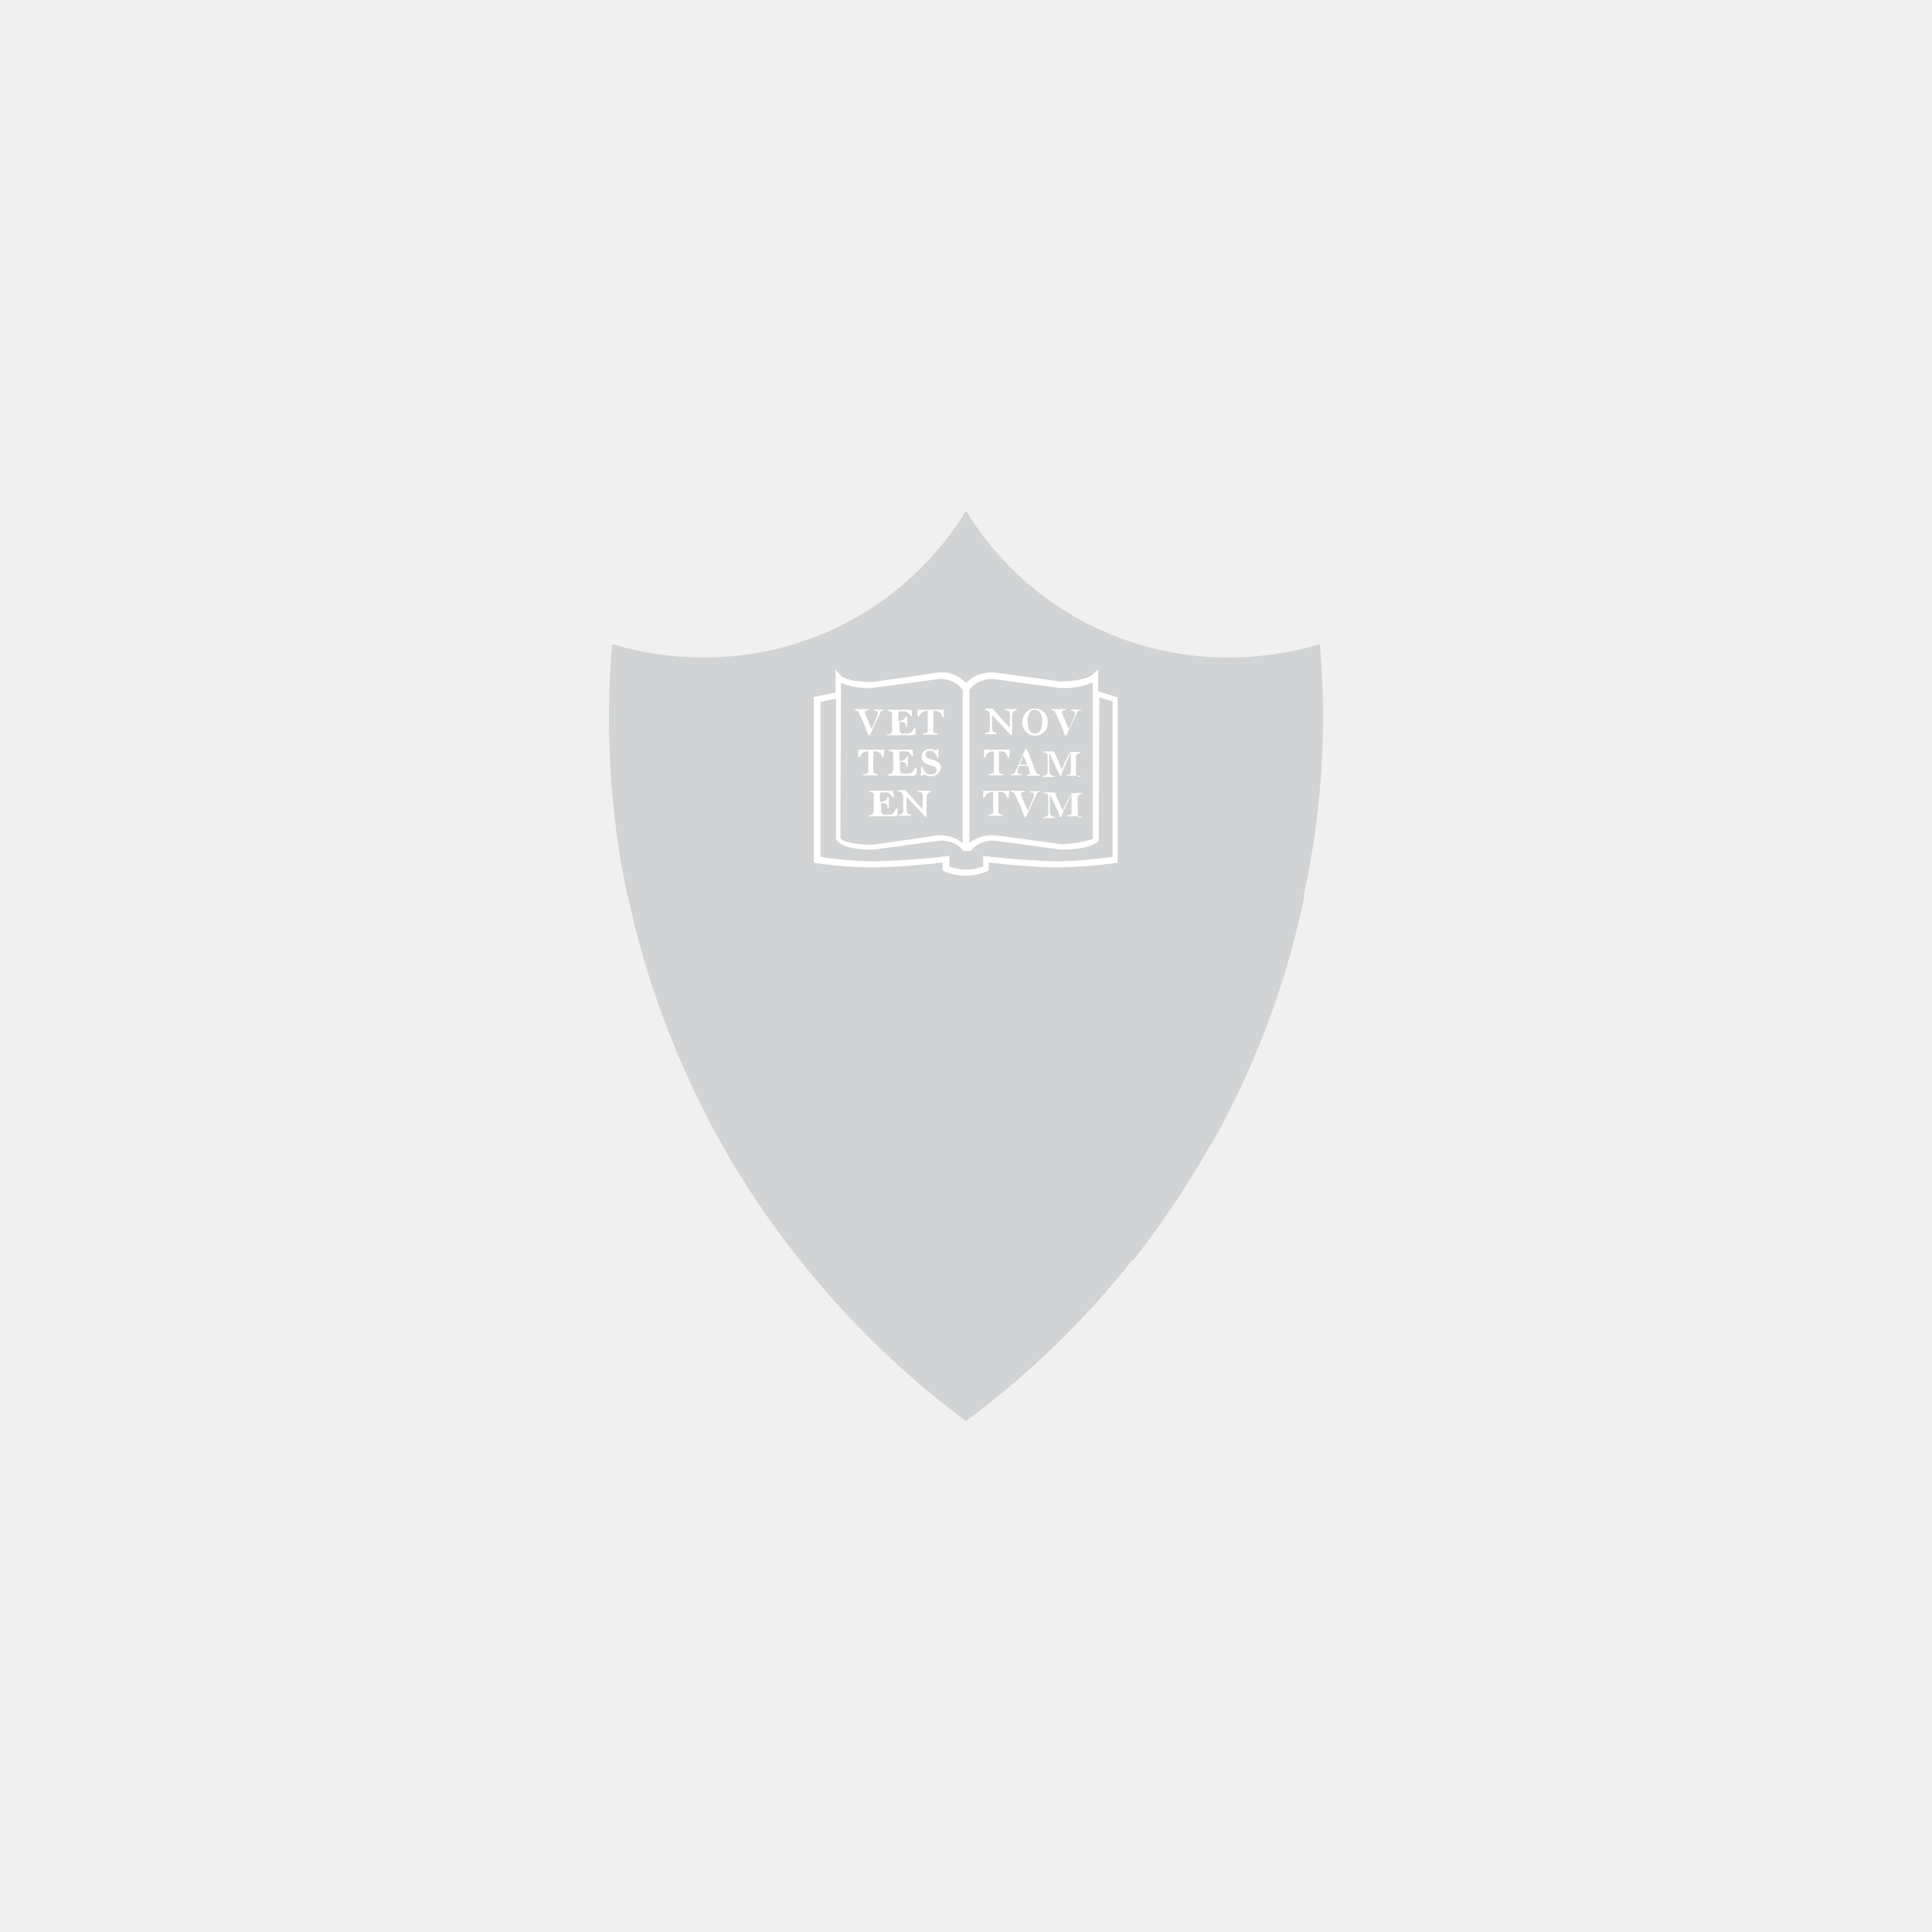
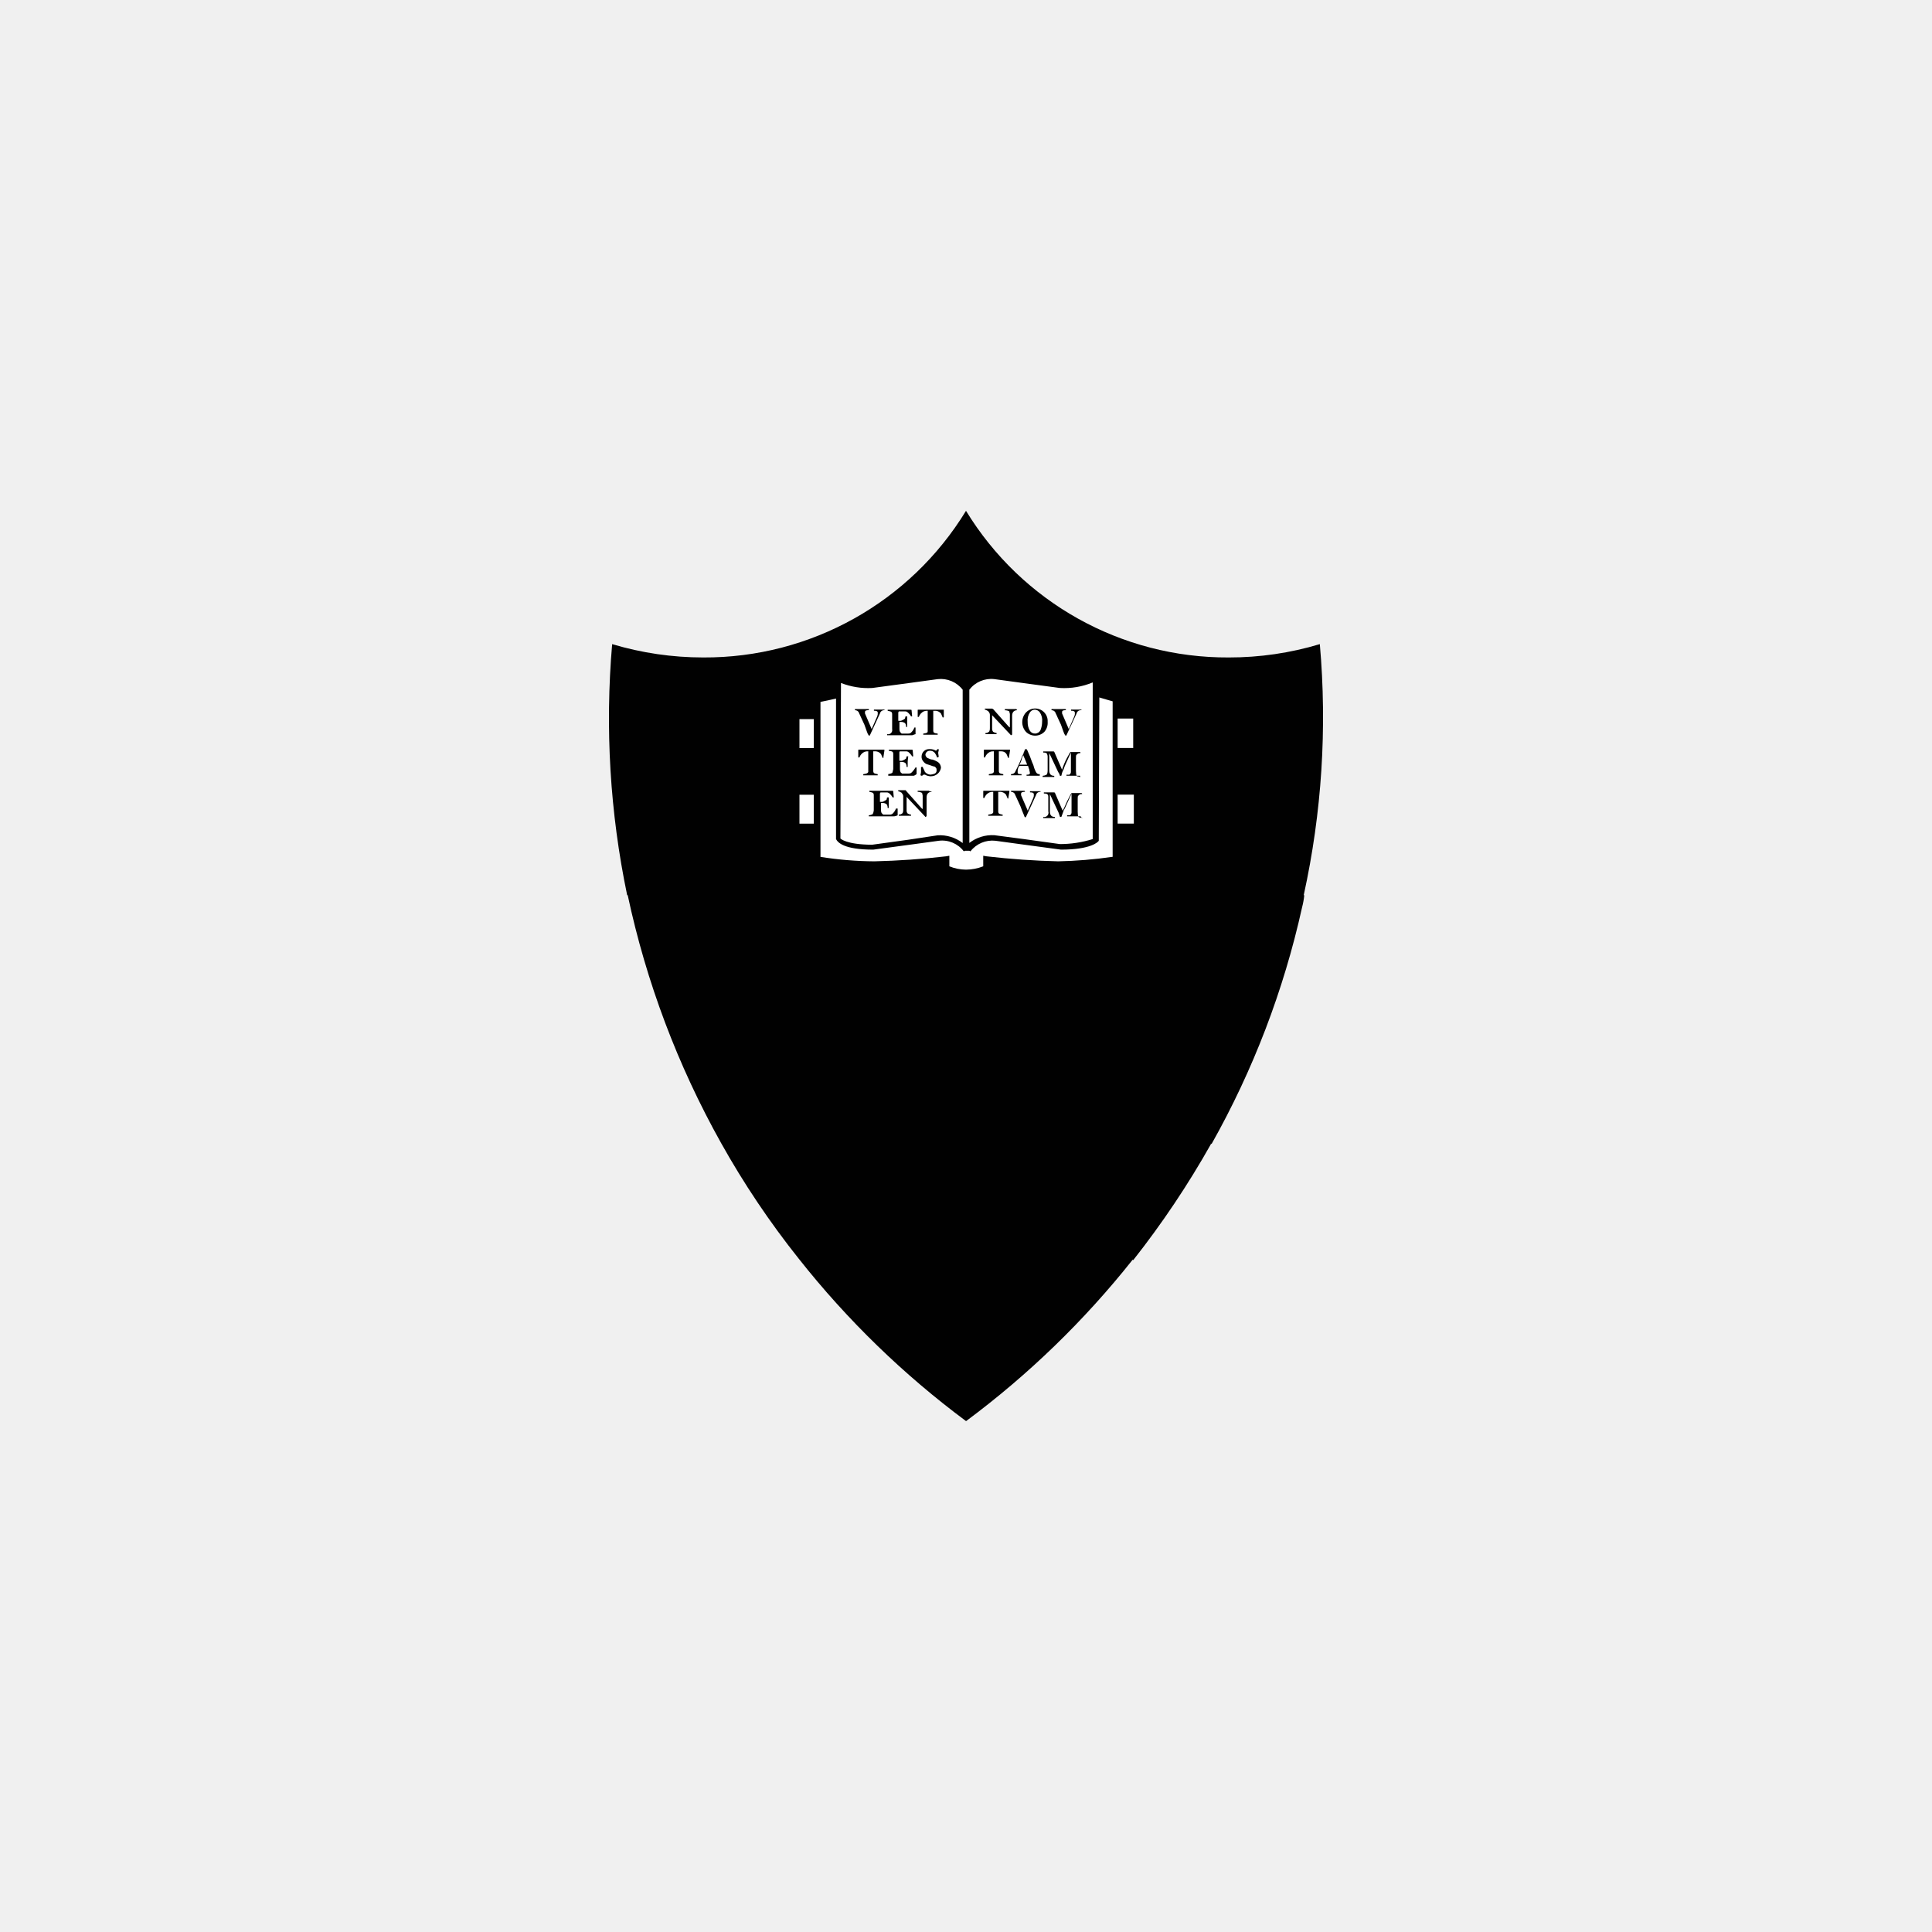
<svg xmlns="http://www.w3.org/2000/svg" id="Layer_1" data-name="Layer 1" viewBox="0 0 1000 1000">
  <defs>
-     <style>.cls-1{fill:#d1d3d4;}.cls-2{fill:#fff;}</style>
+     <style>.cls-1{fill:#010101;}.cls-2{fill:#fff;}</style>
  </defs>
  <path class="cls-1" d="M683.14,333.4A162.75,162.75,0,0,1,636,340.3a158.37,158.37,0,0,1-136-75.9,158.39,158.39,0,0,1-136,75.9,164.21,164.21,0,0,1-47.15-6.9,448.45,448.45,0,0,0,7.77,129.94h.28a458.69,458.69,0,0,0,48.3,128.23,442.79,442.79,0,0,0,40.29,60l0,0a460.1,460.1,0,0,0,86.54,84A460.61,460.61,0,0,0,586.28,652l.26.26a466.41,466.41,0,0,0,40.25-60.09l-.1-.1a1.62,1.62,0,0,1,.1-.18l.29.28a446,446,0,0,0,46.86-122.47,41,41,0,0,0,1.15-6.33h-.29A429.32,429.32,0,0,0,683.14,333.4Z" />
-   <path class="cls-1" d="M586.54,386.87V371.92h-9.2V361.28l-9.48-2.58H567v-8.92s-3.16,4-18.4,4c-14.37,0-22.71-4.6-33.92-4.6a15.85,15.85,0,0,0-14.38,6.32v3.74H500v-3.74a15.57,15.57,0,0,0-14.38-6.32c-11.5,0-19.83,4.6-33.92,4.6-14.95,0-17.83-4-17.83-4v9.49h-.57L423,361.57v10.64h-9.2v15H423v24.15h-9.2v14.95H423v18.4a203.29,203.29,0,0,0,29.61,2.3c16.68,0,26.45-2.3,37.38-2.59V449a24.73,24.73,0,0,0,10.34,2.3,27.17,27.17,0,0,0,10.64-2.3v-4.6c10.93.29,20.41,2.59,37.38,2.59a253.9,253.9,0,0,0,29.32-2.3v-18.4h9.2V411.31h-9.2V387.16h8.91Z" />
-   <path class="cls-2" d="M568.43,357.83v-11.5l-2.87,2.88s-3.45,3.45-17.25,3.45l-18.69-2.59-15.24-2A18.8,18.8,0,0,0,500,353.52a17.29,17.29,0,0,0-14.38-5.46l-15.23,2.3L451.71,353c-13.51,0-16.39-3.17-16.39-3.17l-2.87-3.45v12.08l-11.22,2.3v85.67l1.44.29a205.17,205.17,0,0,0,29.61,2.3c12.08-.29,23.87-1.15,35.65-2.59v4l.87.57a28.5,28.5,0,0,0,10.92,2.3,30,30,0,0,0,11.21-2.3l.86-.57v-4c11.79,1.44,23.87,2.3,35.65,2.59a251.89,251.89,0,0,0,29.62-2.3l1.43-.29V361Zm-66.7-.86a14.31,14.31,0,0,1,12.94-5.46l14.66,2,19.26,2.59a38.46,38.46,0,0,0,17-2.88v81.08a56.7,56.7,0,0,1-17,2.59l-18.68-2.59-15.24-2a19.31,19.31,0,0,0-12.94,4Zm-66.41-3.45a38.72,38.72,0,0,0,16.1,2.59l19.26-2.59,14.67-2A14.3,14.3,0,0,1,498.28,357v79.35a19.29,19.29,0,0,0-12.93-4l-15.24,2.3-18.69,2.58C437.91,437.18,435,434,435,434c0-.57.29-75,.29-80.5Zm140.3,90a225.26,225.26,0,0,1-27.89,2.3q-18.54-.44-37.09-2.59l-1.72-.29v5.46a24.57,24.57,0,0,1-8.91,1.73,23.1,23.1,0,0,1-8.63-1.73v-5.46l-1.72.29q-18.54,2.16-37.09,2.59a183.44,183.44,0,0,1-27.89-2.3V363.3c1.44-.29,5.75-1.15,8.05-1.73v72.74c.87,1.72,4,5.46,19.27,5.46l19.26-2.59,14.66-2a14.06,14.06,0,0,1,12.94,5.46l.57-.29h2.3l.58.29a14.32,14.32,0,0,1,12.93-5.46l14.67,2,19.26,2.59c15.52,0,19.26-4,19.55-4.6L569,361c2,.57,5.75,1.72,6.9,2v80.5Z" />
-   <path class="cls-2" d="M457.75,367.61a2.18,2.18,0,0,0-2.3,1.72l-5.18,11.22-.29.28c-.28,0-.28-.28-.57-.57s-.86-2-2-5.18l-1.73-3.73c-.57-1.44-1.15-2.3-1.15-2.59a2.17,2.17,0,0,0-2-1.15V367h7.19v.58c-.58,0-2,0-2,.86v.86l3.45,8.05,2.88-6.61a3.6,3.6,0,0,0,.29-1.72c0-.87-.58-1.15-2-1.15v-.58h5.47v.29Z" />
-   <path class="cls-2" d="M472.12,380.55H459.18V380a2.15,2.15,0,0,0,2.59-2.59v-7.76c0-1.44-.86-1.44-2.3-1.72v-.58h11.79c.29,0,.57,0,.57.29l.29,3.16h-.57a7.83,7.83,0,0,0-2-2.3,1.7,1.7,0,0,0-1.15-.29h-3.16l-.29.58v4.31h.58a2.16,2.16,0,0,0,1.44-.29,5.83,5.83,0,0,0,1.43-.86c0-.29.29-.86.29-1.15h.86v5.46H469c0-1.15-.29-2-1.15-2.3a2.66,2.66,0,0,0-1.44-.28h-.86v3.45a3.6,3.6,0,0,0,.29,1.72c.28.29.57.58.86.86h3.16a2.66,2.66,0,0,0,1.44-.28,6.67,6.67,0,0,0,2-2.88h.58V380C472.7,380.26,472.7,380.55,472.12,380.55Z" />
-   <path class="cls-2" d="M488.22,371.35h-.29c-.28-.58-.57-1.44-.86-2a3.84,3.84,0,0,0-2.59-1.43h-1.43V378c0,1.44.57,1.44,2.3,1.72v.58h-7.48v-.58c2-.28,2.3-.57,2.3-1.15V367.9a5,5,0,0,0-2,.28,5.09,5.09,0,0,0-2.59,2.88H475v-3.45c0-.29,0-.29.28-.29h13.23v4C488.51,371.06,488.51,371.35,488.22,371.35Z" />
-   <path class="cls-2" d="M457.17,392.33h-.29c-.28-.57-.57-1.43-.86-2a3.89,3.89,0,0,0-2.59-1.44H452V399c0,1.43.86,1.43,2.3,1.72v.58h-7.48v-.58c2-.29,2.3-.57,2.59-1.15V388.88a4.82,4.82,0,0,0-2,.29,5.09,5.09,0,0,0-2.59,2.88h-.58v-3.74c0-.29,0-.29.29-.29h13.23v.58l-.58,3.73C457.46,392.05,457.46,392.33,457.17,392.33Z" />
-   <path class="cls-2" d="M472.7,401.53H459.76v-.86a5.45,5.45,0,0,0,2-.57c.29-.29.29-.87.58-2v-7.76c0-1.44-.58-1.44-2.3-1.72v-.29a.28.28,0,0,1,.28-.29h11.5c.29,0,.58,0,.58.29l.29,3.16h-.58a7.8,7.8,0,0,0-2-2.3,1.72,1.72,0,0,0-1.15-.29H465.8s-.29,0-.29.58v4.31h.57a2.14,2.14,0,0,0,1.44-.29,5.92,5.92,0,0,0,1.44-.86c0-.29.29-.86.29-1.15h.86c0,.58-.29,1.73-.29,2.88v2.58h-.57c0-1.15-.29-2-1.15-2.3a2.68,2.68,0,0,0-1.44-.28h-.86v3.45a3.71,3.71,0,0,0,.28,1.72c0,.29.58.58.87.86h3.16a2.68,2.68,0,0,0,1.44-.28,11.58,11.58,0,0,0,2.3-2.88h.57v3.45C473.27,401.53,473,401.53,472.7,401.53Z" />
-   <path class="cls-2" d="M481.9,401.82a6.63,6.63,0,0,1-3.17-.86h-.57c-.29,0-.58.29-.86.57a1.09,1.09,0,0,1-.87-.28c0-.29.29-1.15.29-1.73v-2.3c0-.29.29-.29.58-.29h.28c.29.87.87,1.73,1.15,2.59a4,4,0,0,0,2.88,1.44,6.72,6.72,0,0,0,2.3-.58,1.73,1.73,0,0,0,.86-1.72c0-.58,0-.86-.29-1.15a1.56,1.56,0,0,0-1.43-.86c-.58-.29-2.59-.87-3.45-1.15a4.29,4.29,0,0,1-1.73-1.44,3.55,3.55,0,0,1-.86-2.59,3.87,3.87,0,0,1,4-3.74h.29a5.74,5.74,0,0,1,3.16.87l.87-.87c.28,0,.57,0,.57.29,0,.58-.29,1.15-.29,1.73,0,.28.29,1.72.29,2-.29,0-.29.29-.57.29h-.29a8.68,8.68,0,0,0-1.15-2.3,3.11,3.11,0,0,0-2.59-1.15,2.22,2.22,0,0,0-2.3,2h0a2.15,2.15,0,0,0,1.73,2,4.11,4.11,0,0,0,2,.58,12.84,12.84,0,0,1,2,.86,3.72,3.72,0,0,1,2.3,3.45,5.22,5.22,0,0,1-5.17,4.31Z" />
-   <path class="cls-2" d="M462.63,422.52H449.7V422a5.33,5.33,0,0,0,2-.58,5.26,5.26,0,0,0,.57-2V411.6c0-1.44-.86-1.44-2.3-1.73v-.57h11.79c.29,0,.58,0,.58.28l.28,3.17h-.57a7.69,7.69,0,0,0-2-2.3,1.73,1.73,0,0,0-1.15-.29h-3.17l-.28.57v4.32H456a2.14,2.14,0,0,0,1.44-.29,6.89,6.89,0,0,0,1.44-.86c0-.29.28-.87.28-1.15h.87v5.46h-.58c0-1.15-.29-2-1.15-2.3a2.56,2.56,0,0,0-1.44-.29H456v3.45a3.64,3.64,0,0,0,.29,1.73c.29.28.57.57.86.86h3.16a2.56,2.56,0,0,0,1.44-.29,6.5,6.5,0,0,0,2-2.87h.87V422C463.21,422.52,463.21,422.52,462.63,422.52Z" />
-   <path class="cls-2" d="M482.18,409.87c-1.43,0-2.58.86-2.58,2.88v9.77c-.29,0-.29.29-.58.29a.28.28,0,0,1-.29-.29l-9.48-10.06v7.19a2.16,2.16,0,0,0,.57,1.43,4.08,4.08,0,0,0,1.73.58v.57h-6.33v-.57a2.62,2.62,0,0,0,2-.86,3.64,3.64,0,0,0,.29-1.73v-6.9a2.26,2.26,0,0,0-.57-1.44c-.29-.28-.29-.57-.58-.57-.57-.29-.86-.58-1.44-.58V409h3.74a.28.28,0,0,1,.29.29l6.9,7.76c.57.57,1.15,1.44,1.72,1.72v-6.9c0-.57-.28-.86-.28-1.43a4.44,4.44,0,0,0-2.3-.58v-.57h6v.28C482.18,409.58,482.18,409.58,482.18,409.87Z" />
-   <path class="cls-2" d="M526.46,367.61c-1.44,0-2.59.86-2.59,2.87v9.78c-.29,0-.29.29-.58.29a.28.28,0,0,1-.28-.29l-9.49-10.06v7.18a2.23,2.23,0,0,0,.57,1.44,4.08,4.08,0,0,0,1.73.58V380h-5.75v-.57a2.59,2.59,0,0,0,2-.87,3.6,3.6,0,0,0,.29-1.72v-6.9a2.19,2.19,0,0,0-.58-1.44c-.28-.29-.28-.57-.57-.57-.58-.29-.86-.58-1.44-.58v-.57h3.74c.29,0,.29.28.57.28l6.9,7.77c.58.57,1.15,1.43,1.73,1.72v-6.9c0-.57-.29-.86-.29-1.44a4.55,4.55,0,0,0-2.3-.57V367h6v.29A.28.28,0,0,1,526.46,367.61Z" />
-   <path class="cls-2" d="M540.54,378.82a6.75,6.75,0,0,1-9.48,0h0a7.48,7.48,0,0,1,0-10.06,6.49,6.49,0,0,1,11.21,4.89A7.08,7.08,0,0,1,540.54,378.82Zm-2.3-10.06a3.42,3.42,0,0,0-2.58-1.44,3,3,0,0,0-2.59,1.44,7.32,7.32,0,0,0-1.15,4.89,8.47,8.47,0,0,0,1.15,4.6,3,3,0,0,0,2.59,1.43,3.14,3.14,0,0,0,2.87-1.72,11.46,11.46,0,0,0,.86-4.31A7.26,7.26,0,0,0,538.24,368.76Z" />
-   <path class="cls-2" d="M559.52,367.61a2.18,2.18,0,0,0-2.3,1.72L552,380.55l-.28.28c-.29,0-.29-.28-.58-.57s-.86-2-2-5.18l-1.73-3.73c-.57-1.44-1.15-2.3-1.15-2.59a2.17,2.17,0,0,0-2-1.15V367h7.19l.29.29v.29c-.58,0-2,0-2,.86v.86l3.45,8.05,2.88-6.61a3.6,3.6,0,0,0,.29-1.72c0-.87-.58-1.15-2-1.15v-.58h5.47a.28.28,0,0,1-.29.29Z" />
-   <path class="cls-2" d="M522.14,392.33h-.28c-.29-.57-.58-1.43-.87-2a3,3,0,0,0-2.58-1.44H517V399c0,1.43.86,1.43,2.3,1.72v.58h-7.48v-.58c2-.29,2.3-.57,2.59-1.15V388.88a4.84,4.84,0,0,0-2,.29,5.09,5.09,0,0,0-2.59,2.88h-.57v-3.74c0-.29,0-.29.28-.29h13.23v.58l-.58,3.73Z" />
-   <path class="cls-2" d="M538.24,401.53h-6.9V401c1.44,0,1.73-.29,1.73-.86s-.29-1.15-.29-1.73a11,11,0,0,1-.57-1.72.28.28,0,0,0-.29-.29h-4.31a4.59,4.59,0,0,0-.87,2.59v.86c0,.57.29.86,2,.86v.58h-5.47v-.58a2.64,2.64,0,0,0,2-.86l1.72-3.45a44.38,44.38,0,0,0,2-4.89c.58-1.15.87-1.44.87-2a5.07,5.07,0,0,0,.57-1.44c0-.29.29-.29.58-.29s.57,0,.57.29.29.29.29.58a59.14,59.14,0,0,1,2.3,5.75,14.37,14.37,0,0,1,1.15,3.16,13.87,13.87,0,0,0,.86,2,1.93,1.93,0,0,0,2,1.15v.86Zm-8.62-10.63h0a7.35,7.35,0,0,0-.86,2.3,7.36,7.36,0,0,1-1.15,2.58h4C531.34,394.63,530.19,392.33,529.62,390.9Z" />
-   <path class="cls-2" d="M558.94,401.53H552V401h1.44a1.73,1.73,0,0,0,.86-1.73v-9.77h0l-2.87,6.32a18.61,18.61,0,0,0-.86,2.3,10.1,10.1,0,0,0-1.15,3.17c0,.28-.29.28-.58.28s-.29,0-.29-.28a4.53,4.53,0,0,0-.86-1.73l-4.6-9.77h0v8.91c0,2,.86,2.87,2.59,2.87v.58h-6v-.58a5.21,5.21,0,0,0,2-.57c.29-.29.58-.86.58-2.3v-6.9a3.31,3.31,0,0,0-.58-2,3.6,3.6,0,0,0-1.72-.29v-.58h5.46l.29.29,4,9.2.58-1.72a36,36,0,0,1,2.87-6,6.24,6.24,0,0,1,.87-1.44h5.17v.58a2.14,2.14,0,0,0-2,.86c-.29.29-.29.57-.29,1.72V399c0,2.58.58,2.87.86,2.87.58,0,.87.29,1.44.29v.29C558.94,401.25,558.94,401.25,558.94,401.53Z" />
-   <path class="cls-2" d="M521.86,413.32h-.29c-.29-.57-.58-1.44-.86-2a3.91,3.91,0,0,0-2.59-1.44h-1.44v10.06c0,1.44.86,1.44,2.3,1.73v.57h-7.47v-.57c2-.29,2.3-.58,2.58-1.15V409.87a4.87,4.87,0,0,0-2,.29,5,5,0,0,0-2.59,2.87h-.57v-3.45c0-.28,0-.28.29-.28h13.22v.57l-.57,3.45Z" />
-   <path class="cls-2" d="M538.53,409.87a2.19,2.19,0,0,0-2.3,1.73l-5.17,11.21-.29.29c-.29,0-.29-.29-.58-.58,0-.29-.86-2-2-5.17l-1.72-3.74c-.58-1.44-1.15-2.3-1.15-2.59a2.18,2.18,0,0,0-2-1.15v-.57h6.9l.29.28v.29c-.57,0-2,0-2,.86v.87l3.45,8,2.87-6.62a3.6,3.6,0,0,0,.29-1.72c0-.86-.57-1.15-2-1.15v-.58h5.46v.29Z" />
-   <path class="cls-2" d="M559.23,422.52h-6.9V422h1.44a1.76,1.76,0,0,0,.86-1.73v-9.49h0l-2.87,6.33a18,18,0,0,1-1.15,2.3c-.58,1.44-.87,2.59-1.15,3.16,0,.29-.29.29-.58.29s-.29,0-.29-.29a12.23,12.23,0,0,1-.57-1.72l-4.6-9.78h0v8.91c0,2,.86,2.88,2.59,2.88v.57h-6v-.57a2.24,2.24,0,0,0,2.59-2.88V413c0-1.15,0-1.43-.58-2a3.6,3.6,0,0,0-1.72-.29v-.57h5.46l.29.29,4,9.2.86-1.73a60.11,60.11,0,0,1,2.88-6,6.16,6.16,0,0,1,.86-1.43h5.18l.28.28V411a2.15,2.15,0,0,0-2,.86c-.29.29-.29.58-.29,1.73v6.61c0,2.59.58,2.88.87,2.88a12.44,12.44,0,0,0,1.43.28v.29C559.23,422.23,559.23,422.52,559.23,422.52Z" />
+   <path class="cls-2" d="M586.54,386.87V371.92h-9.2V361.28l-9.48-2.58H567v-8.92s-3.16,4-18.4,4c-14.37,0-22.71-4.6-33.92-4.6a15.85,15.85,0,0,0-14.38,6.32v3.74H500v-3.74a15.57,15.57,0,0,0-14.38-6.32c-11.5,0-19.83,4.6-33.92,4.6-14.95,0-17.83-4-17.83-4v9.49h-.57L423,361.57v10.64h-9.2v15H423v24.15h-9.2v14.95H423v18.4a203.29,203.29,0,0,0,29.61,2.3c16.68,0,26.45-2.3,37.38-2.59V449a24.73,24.73,0,0,0,10.34,2.3,27.17,27.17,0,0,0,10.64-2.3v-4.6c10.93.29,20.41,2.59,37.38,2.59a253.9,253.9,0,0,0,29.32-2.3v-18.4h9.2V411.31h-9.2V387.16h8.91Z" />
+   <path class="cls-1" d="M568.43,357.83v-11.5l-2.87,2.88s-3.45,3.45-17.25,3.45l-18.69-2.59-15.24-2A18.8,18.8,0,0,0,500,353.52a17.29,17.29,0,0,0-14.38-5.46l-15.23,2.3L451.71,353c-13.51,0-16.39-3.17-16.39-3.17l-2.87-3.45v12.08l-11.22,2.3v85.67l1.44.29a205.17,205.17,0,0,0,29.61,2.3c12.08-.29,23.87-1.15,35.65-2.59v4l.87.57a28.5,28.5,0,0,0,10.92,2.3,30,30,0,0,0,11.21-2.3l.86-.57v-4c11.79,1.44,23.87,2.3,35.65,2.59a251.89,251.89,0,0,0,29.62-2.3l1.43-.29V361Zm-66.7-.86a14.31,14.31,0,0,1,12.94-5.46l14.66,2,19.26,2.59a38.46,38.46,0,0,0,17-2.88v81.08a56.7,56.7,0,0,1-17,2.59l-18.68-2.59-15.24-2a19.31,19.31,0,0,0-12.94,4Zm-66.41-3.45a38.72,38.72,0,0,0,16.1,2.59l19.26-2.59,14.67-2A14.3,14.3,0,0,1,498.28,357v79.35a19.29,19.29,0,0,0-12.93-4l-15.24,2.3-18.69,2.58C437.91,437.18,435,434,435,434c0-.57.29-75,.29-80.5Zm140.3,90a225.26,225.26,0,0,1-27.89,2.3q-18.54-.44-37.09-2.59l-1.72-.29v5.46a24.57,24.57,0,0,1-8.91,1.73,23.1,23.1,0,0,1-8.63-1.73v-5.46l-1.72.29q-18.54,2.16-37.09,2.59a183.44,183.44,0,0,1-27.89-2.3V363.3c1.44-.29,5.75-1.15,8.05-1.73v72.74c.87,1.72,4,5.46,19.27,5.46l19.26-2.59,14.66-2a14.06,14.06,0,0,1,12.94,5.46l.57-.29h2.3l.58.29a14.32,14.32,0,0,1,12.93-5.46l14.67,2,19.26,2.59c15.52,0,19.26-4,19.55-4.6L569,361c2,.57,5.75,1.72,6.9,2v80.5Z" />
+   <path class="cls-1" d="M457.75,367.61a2.18,2.18,0,0,0-2.3,1.72l-5.18,11.22-.29.28c-.28,0-.28-.28-.57-.57s-.86-2-2-5.18l-1.73-3.73c-.57-1.44-1.15-2.3-1.15-2.59a2.17,2.17,0,0,0-2-1.15V367h7.19v.58c-.58,0-2,0-2,.86v.86l3.45,8.05,2.88-6.61a3.6,3.6,0,0,0,.29-1.72c0-.87-.58-1.15-2-1.15v-.58h5.47v.29Z" />
+   <path class="cls-1" d="M472.12,380.55H459.18V380a2.15,2.15,0,0,0,2.59-2.59v-7.76c0-1.44-.86-1.44-2.3-1.72v-.58h11.79c.29,0,.57,0,.57.29l.29,3.16h-.57a7.83,7.83,0,0,0-2-2.3,1.7,1.7,0,0,0-1.15-.29h-3.16l-.29.58v4.31h.58a2.16,2.16,0,0,0,1.44-.29,5.83,5.83,0,0,0,1.43-.86c0-.29.29-.86.29-1.15h.86v5.46H469c0-1.15-.29-2-1.15-2.3a2.66,2.66,0,0,0-1.44-.28h-.86v3.45a3.6,3.6,0,0,0,.29,1.72c.28.29.57.58.86.86h3.16a2.66,2.66,0,0,0,1.44-.28,6.67,6.67,0,0,0,2-2.88h.58V380C472.7,380.26,472.7,380.55,472.12,380.55Z" />
+   <path class="cls-1" d="M488.22,371.35h-.29c-.28-.58-.57-1.44-.86-2a3.84,3.84,0,0,0-2.59-1.43h-1.43V378c0,1.44.57,1.44,2.3,1.72v.58h-7.48v-.58c2-.28,2.3-.57,2.3-1.15V367.9a5,5,0,0,0-2,.28,5.09,5.09,0,0,0-2.59,2.88H475v-3.45c0-.29,0-.29.28-.29h13.23v4C488.51,371.06,488.51,371.35,488.22,371.35Z" />
+   <path class="cls-1" d="M457.17,392.33h-.29c-.28-.57-.57-1.43-.86-2a3.89,3.89,0,0,0-2.59-1.44H452V399c0,1.43.86,1.43,2.3,1.72v.58h-7.48v-.58c2-.29,2.3-.57,2.59-1.15V388.88a4.82,4.82,0,0,0-2,.29,5.09,5.09,0,0,0-2.59,2.88h-.58v-3.74c0-.29,0-.29.29-.29h13.23v.58l-.58,3.73C457.46,392.05,457.46,392.33,457.17,392.33Z" />
+   <path class="cls-1" d="M472.7,401.53H459.76v-.86a5.45,5.45,0,0,0,2-.57c.29-.29.29-.87.58-2v-7.76c0-1.44-.58-1.44-2.3-1.72v-.29a.28.28,0,0,1,.28-.29h11.5c.29,0,.58,0,.58.29l.29,3.16h-.58a7.8,7.8,0,0,0-2-2.3,1.72,1.72,0,0,0-1.15-.29H465.8s-.29,0-.29.58v4.31h.57a2.14,2.14,0,0,0,1.44-.29,5.92,5.92,0,0,0,1.44-.86c0-.29.29-.86.29-1.15h.86c0,.58-.29,1.73-.29,2.88v2.58h-.57c0-1.15-.29-2-1.15-2.3a2.68,2.68,0,0,0-1.44-.28h-.86v3.45a3.71,3.71,0,0,0,.28,1.72c0,.29.58.58.87.86h3.16a2.68,2.68,0,0,0,1.44-.28,11.58,11.58,0,0,0,2.3-2.88h.57v3.45C473.27,401.53,473,401.53,472.7,401.53Z" />
+   <path class="cls-1" d="M481.9,401.82a6.63,6.63,0,0,1-3.17-.86h-.57c-.29,0-.58.29-.86.57a1.09,1.09,0,0,1-.87-.28c0-.29.29-1.15.29-1.73v-2.3c0-.29.29-.29.58-.29h.28c.29.87.87,1.73,1.15,2.59a4,4,0,0,0,2.88,1.44,6.72,6.72,0,0,0,2.3-.58,1.73,1.73,0,0,0,.86-1.72c0-.58,0-.86-.29-1.15a1.56,1.56,0,0,0-1.43-.86c-.58-.29-2.59-.87-3.45-1.15a4.29,4.29,0,0,1-1.73-1.44,3.55,3.55,0,0,1-.86-2.59,3.87,3.87,0,0,1,4-3.74h.29a5.74,5.74,0,0,1,3.16.87l.87-.87c.28,0,.57,0,.57.29,0,.58-.29,1.15-.29,1.73,0,.28.29,1.72.29,2-.29,0-.29.29-.57.29h-.29a8.68,8.68,0,0,0-1.15-2.3,3.11,3.11,0,0,0-2.59-1.15,2.22,2.22,0,0,0-2.3,2h0a2.15,2.15,0,0,0,1.73,2,4.11,4.11,0,0,0,2,.58,12.84,12.84,0,0,1,2,.86,3.72,3.72,0,0,1,2.3,3.45,5.22,5.22,0,0,1-5.17,4.31Z" />
+   <path class="cls-1" d="M462.63,422.52H449.7V422a5.33,5.33,0,0,0,2-.58,5.26,5.26,0,0,0,.57-2V411.6c0-1.44-.86-1.44-2.3-1.73v-.57h11.79c.29,0,.58,0,.58.28l.28,3.17h-.57a7.69,7.69,0,0,0-2-2.3,1.73,1.73,0,0,0-1.15-.29h-3.17l-.28.57v4.32H456a2.14,2.14,0,0,0,1.44-.29,6.89,6.89,0,0,0,1.44-.86c0-.29.28-.87.28-1.15h.87v5.46h-.58c0-1.15-.29-2-1.15-2.3a2.56,2.56,0,0,0-1.44-.29H456v3.45a3.64,3.64,0,0,0,.29,1.73c.29.28.57.57.86.86h3.16a2.56,2.56,0,0,0,1.44-.29,6.5,6.5,0,0,0,2-2.87h.87V422C463.21,422.52,463.21,422.52,462.63,422.52Z" />
+   <path class="cls-1" d="M482.18,409.87c-1.43,0-2.58.86-2.58,2.88v9.77c-.29,0-.29.29-.58.29a.28.28,0,0,1-.29-.29l-9.48-10.06v7.19a2.16,2.16,0,0,0,.57,1.43,4.08,4.08,0,0,0,1.73.58v.57h-6.33v-.57a2.62,2.62,0,0,0,2-.86,3.64,3.64,0,0,0,.29-1.73v-6.9a2.26,2.26,0,0,0-.57-1.44c-.29-.28-.29-.57-.58-.57-.57-.29-.86-.58-1.44-.58V409h3.74a.28.28,0,0,1,.29.29l6.9,7.76c.57.57,1.15,1.44,1.72,1.72v-6.9c0-.57-.28-.86-.28-1.43a4.44,4.44,0,0,0-2.3-.58v-.57h6v.28C482.18,409.58,482.18,409.58,482.18,409.87Z" />
+   <path class="cls-1" d="M526.46,367.61c-1.44,0-2.59.86-2.59,2.87v9.78c-.29,0-.29.29-.58.29a.28.28,0,0,1-.28-.29l-9.49-10.06v7.18a2.23,2.23,0,0,0,.57,1.44,4.08,4.08,0,0,0,1.73.58V380h-5.75v-.57a2.59,2.59,0,0,0,2-.87,3.6,3.6,0,0,0,.29-1.72v-6.9a2.19,2.19,0,0,0-.58-1.44c-.28-.29-.28-.57-.57-.57-.58-.29-.86-.58-1.44-.58v-.57h3.74c.29,0,.29.28.57.28l6.9,7.77c.58.57,1.15,1.43,1.73,1.72v-6.9c0-.57-.29-.86-.29-1.44a4.55,4.55,0,0,0-2.3-.57V367h6v.29A.28.28,0,0,1,526.46,367.61Z" />
+   <path class="cls-1" d="M540.54,378.82a6.75,6.75,0,0,1-9.48,0h0a7.48,7.48,0,0,1,0-10.06,6.49,6.49,0,0,1,11.21,4.89A7.08,7.08,0,0,1,540.54,378.82Zm-2.3-10.06a3.42,3.42,0,0,0-2.58-1.44,3,3,0,0,0-2.59,1.44,7.32,7.32,0,0,0-1.15,4.89,8.47,8.47,0,0,0,1.15,4.6,3,3,0,0,0,2.59,1.43,3.14,3.14,0,0,0,2.87-1.72,11.46,11.46,0,0,0,.86-4.31A7.26,7.26,0,0,0,538.24,368.76Z" />
+   <path class="cls-1" d="M559.52,367.61a2.18,2.18,0,0,0-2.3,1.72L552,380.55l-.28.28c-.29,0-.29-.28-.58-.57s-.86-2-2-5.18l-1.73-3.73c-.57-1.44-1.15-2.3-1.15-2.59a2.17,2.17,0,0,0-2-1.15V367h7.19l.29.29v.29c-.58,0-2,0-2,.86v.86l3.45,8.05,2.88-6.61a3.6,3.6,0,0,0,.29-1.72c0-.87-.58-1.15-2-1.15v-.58h5.47a.28.28,0,0,1-.29.29Z" />
+   <path class="cls-1" d="M522.14,392.33h-.28c-.29-.57-.58-1.43-.87-2a3,3,0,0,0-2.58-1.44H517V399c0,1.43.86,1.43,2.3,1.72v.58h-7.48v-.58c2-.29,2.3-.57,2.59-1.15V388.88a4.84,4.84,0,0,0-2,.29,5.09,5.09,0,0,0-2.59,2.88h-.57v-3.74c0-.29,0-.29.28-.29h13.23v.58l-.58,3.73Z" />
+   <path class="cls-1" d="M538.24,401.53h-6.9V401c1.44,0,1.73-.29,1.73-.86s-.29-1.15-.29-1.73a11,11,0,0,1-.57-1.72.28.28,0,0,0-.29-.29h-4.31a4.59,4.59,0,0,0-.87,2.59v.86c0,.57.29.86,2,.86v.58h-5.47v-.58a2.64,2.64,0,0,0,2-.86l1.72-3.45a44.38,44.38,0,0,0,2-4.89c.58-1.15.87-1.44.87-2a5.07,5.07,0,0,0,.57-1.44c0-.29.29-.29.58-.29s.57,0,.57.29.29.29.29.58a59.14,59.14,0,0,1,2.3,5.75,14.37,14.37,0,0,1,1.15,3.16,13.87,13.87,0,0,0,.86,2,1.93,1.93,0,0,0,2,1.15v.86Zm-8.62-10.63h0a7.35,7.35,0,0,0-.86,2.3,7.36,7.36,0,0,1-1.15,2.58h4C531.34,394.63,530.19,392.33,529.62,390.9Z" />
+   <path class="cls-1" d="M558.94,401.53H552V401h1.44a1.73,1.73,0,0,0,.86-1.73v-9.77h0l-2.87,6.32a18.61,18.61,0,0,0-.86,2.3,10.1,10.1,0,0,0-1.15,3.17c0,.28-.29.28-.58.28s-.29,0-.29-.28a4.53,4.53,0,0,0-.86-1.73l-4.6-9.77h0v8.91c0,2,.86,2.87,2.59,2.87v.58h-6v-.58a5.21,5.21,0,0,0,2-.57c.29-.29.58-.86.58-2.3v-6.9a3.31,3.31,0,0,0-.58-2,3.6,3.6,0,0,0-1.72-.29v-.58h5.46l.29.29,4,9.2.58-1.72a36,36,0,0,1,2.87-6,6.24,6.24,0,0,1,.87-1.44h5.17v.58a2.14,2.14,0,0,0-2,.86c-.29.29-.29.57-.29,1.72V399c0,2.58.58,2.87.86,2.87.58,0,.87.29,1.44.29v.29C558.94,401.25,558.94,401.25,558.94,401.53Z" />
+   <path class="cls-1" d="M521.86,413.32h-.29c-.29-.57-.58-1.44-.86-2a3.91,3.91,0,0,0-2.59-1.44h-1.44v10.06c0,1.44.86,1.44,2.3,1.73v.57h-7.47v-.57c2-.29,2.3-.58,2.58-1.15V409.87a4.87,4.87,0,0,0-2,.29,5,5,0,0,0-2.59,2.87h-.57v-3.45c0-.28,0-.28.29-.28h13.22v.57l-.57,3.45Z" />
+   <path class="cls-1" d="M538.53,409.87a2.19,2.19,0,0,0-2.3,1.73l-5.17,11.21-.29.29c-.29,0-.29-.29-.58-.58,0-.29-.86-2-2-5.17l-1.72-3.74c-.58-1.44-1.15-2.3-1.15-2.59a2.18,2.18,0,0,0-2-1.15v-.57h6.9l.29.28v.29c-.57,0-2,0-2,.86v.87l3.45,8,2.87-6.62a3.6,3.6,0,0,0,.29-1.72c0-.86-.57-1.15-2-1.15v-.58h5.46v.29Z" />
+   <path class="cls-1" d="M559.23,422.52h-6.9V422h1.44a1.76,1.76,0,0,0,.86-1.73v-9.49h0l-2.87,6.33a18,18,0,0,1-1.15,2.3c-.58,1.44-.87,2.59-1.15,3.16,0,.29-.29.29-.58.29s-.29,0-.29-.29a12.23,12.23,0,0,1-.57-1.72l-4.6-9.78h0v8.91c0,2,.86,2.88,2.59,2.88v.57h-6v-.57a2.24,2.24,0,0,0,2.59-2.88V413c0-1.15,0-1.43-.58-2a3.6,3.6,0,0,0-1.72-.29v-.57h5.46l.29.29,4,9.2.86-1.73a60.11,60.11,0,0,1,2.88-6,6.16,6.16,0,0,1,.86-1.43h5.18l.28.28V411a2.15,2.15,0,0,0-2,.86c-.29.29-.29.58-.29,1.73v6.61c0,2.59.58,2.88.87,2.88a12.44,12.44,0,0,0,1.43.28v.29C559.23,422.23,559.23,422.52,559.23,422.52Z" />
</svg>
